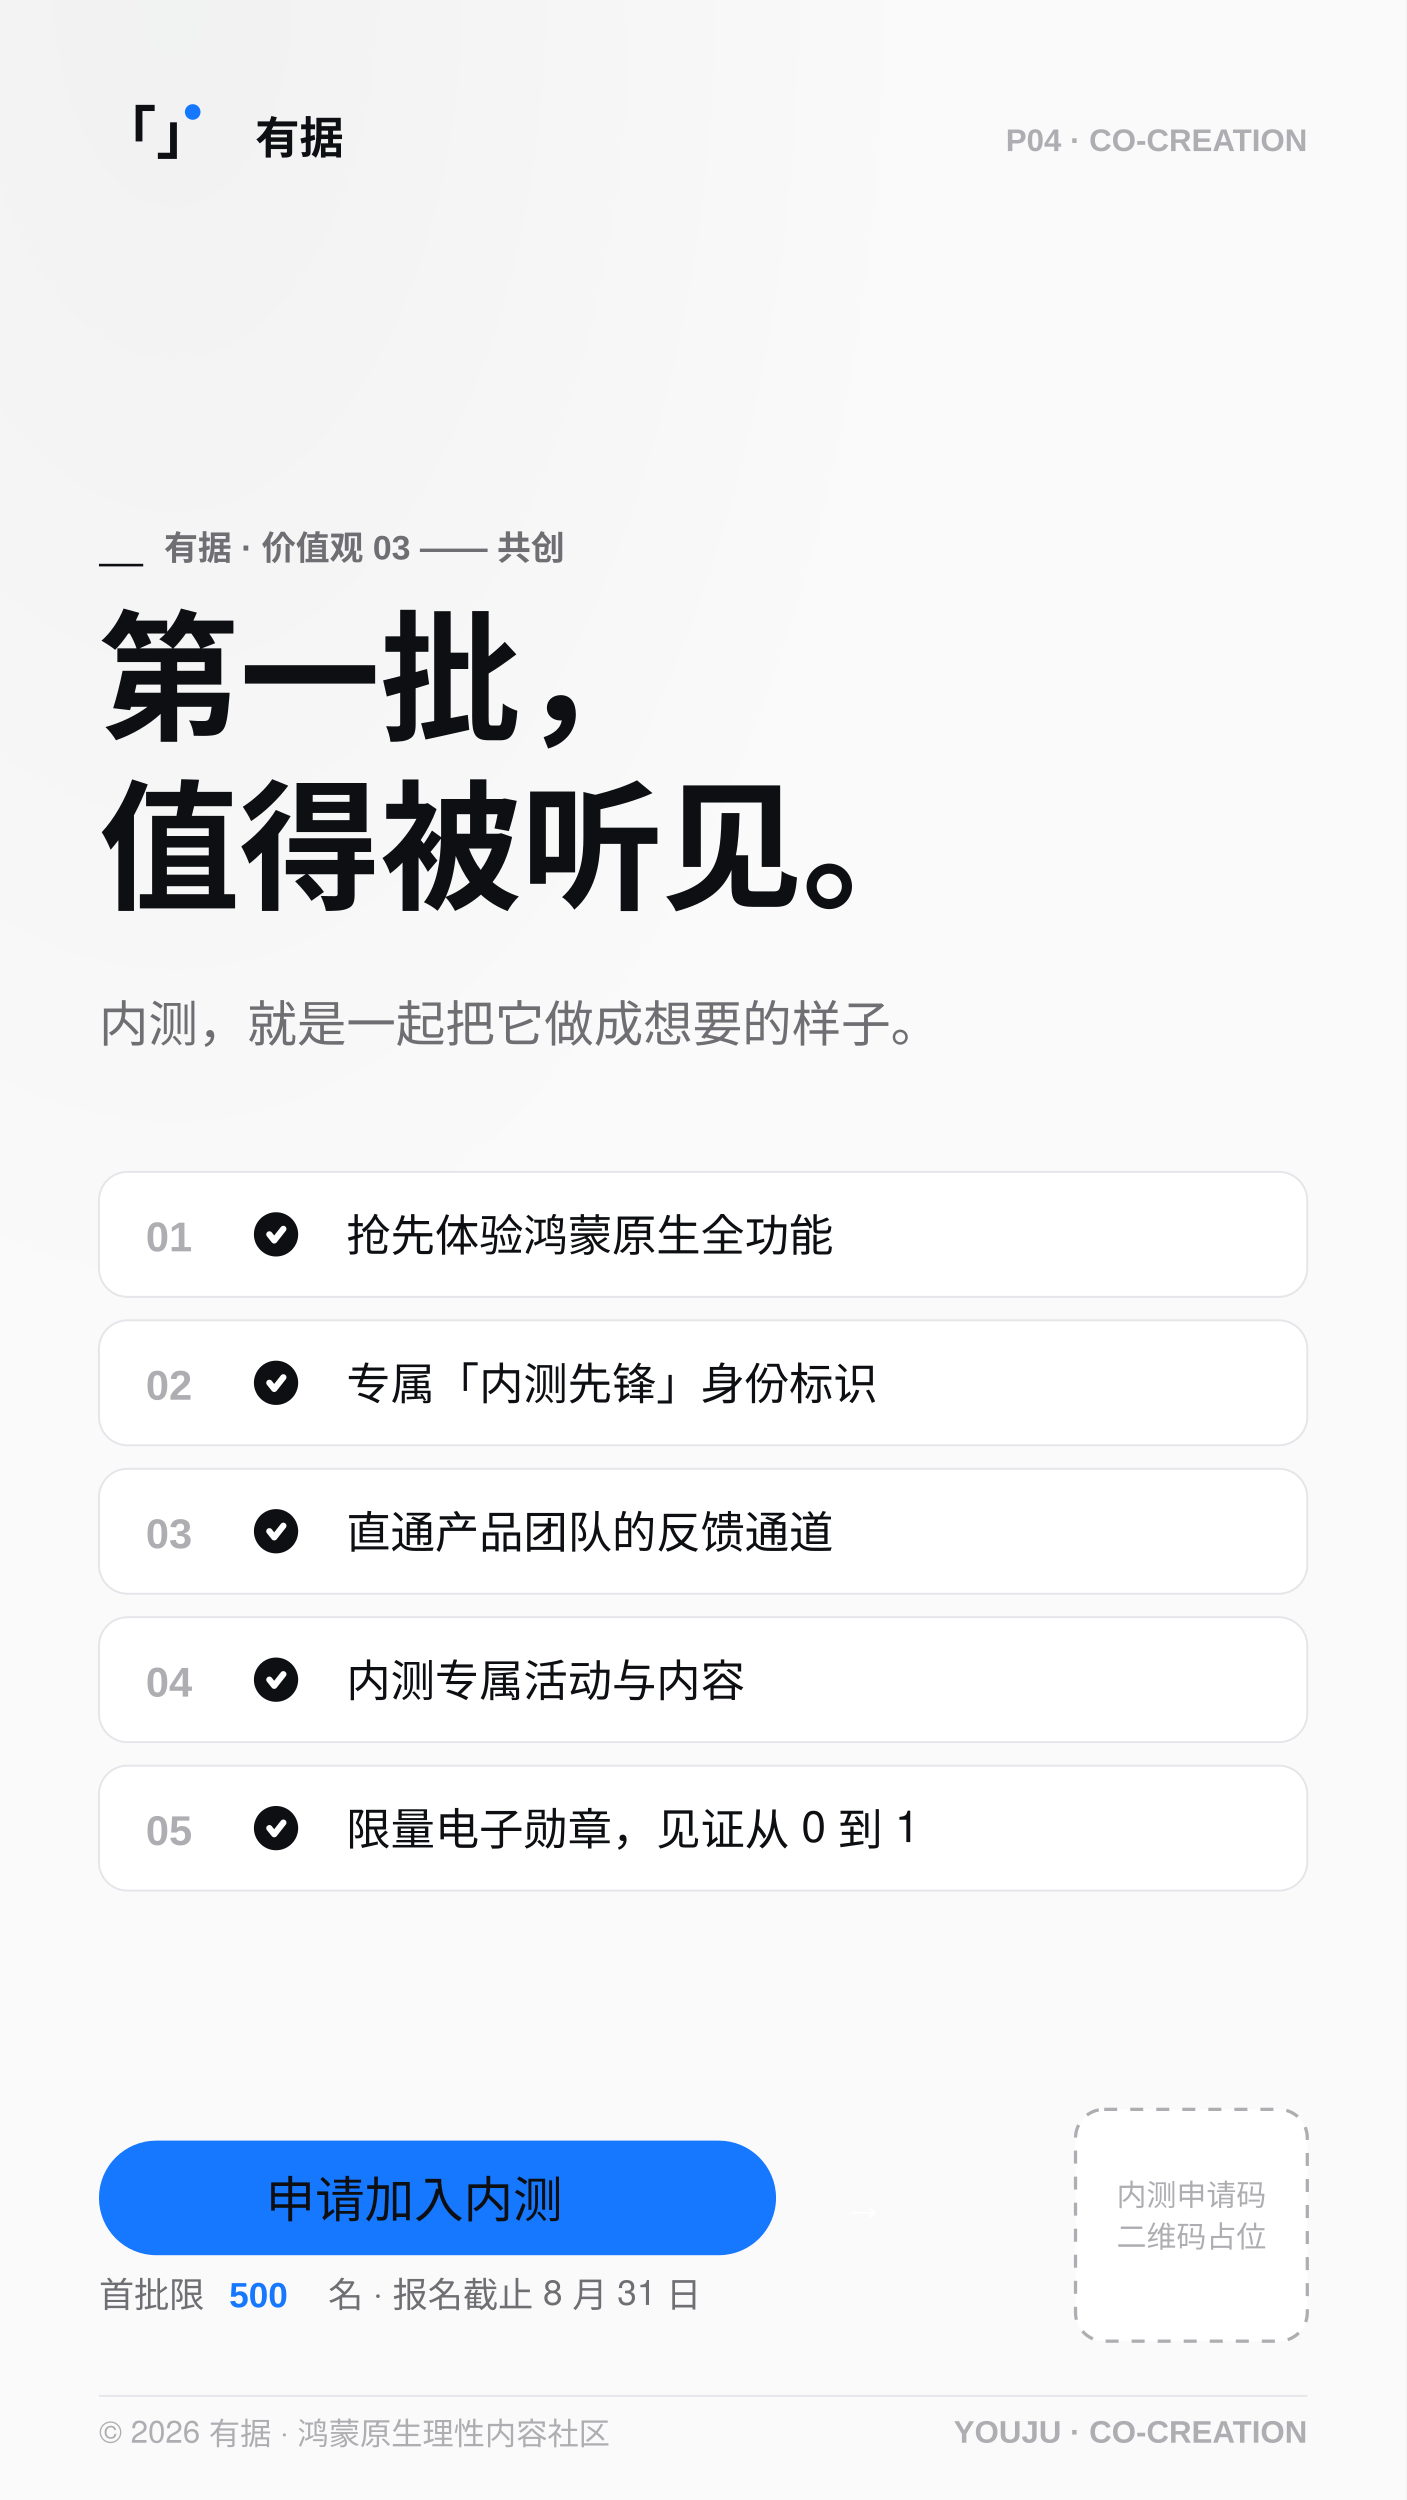
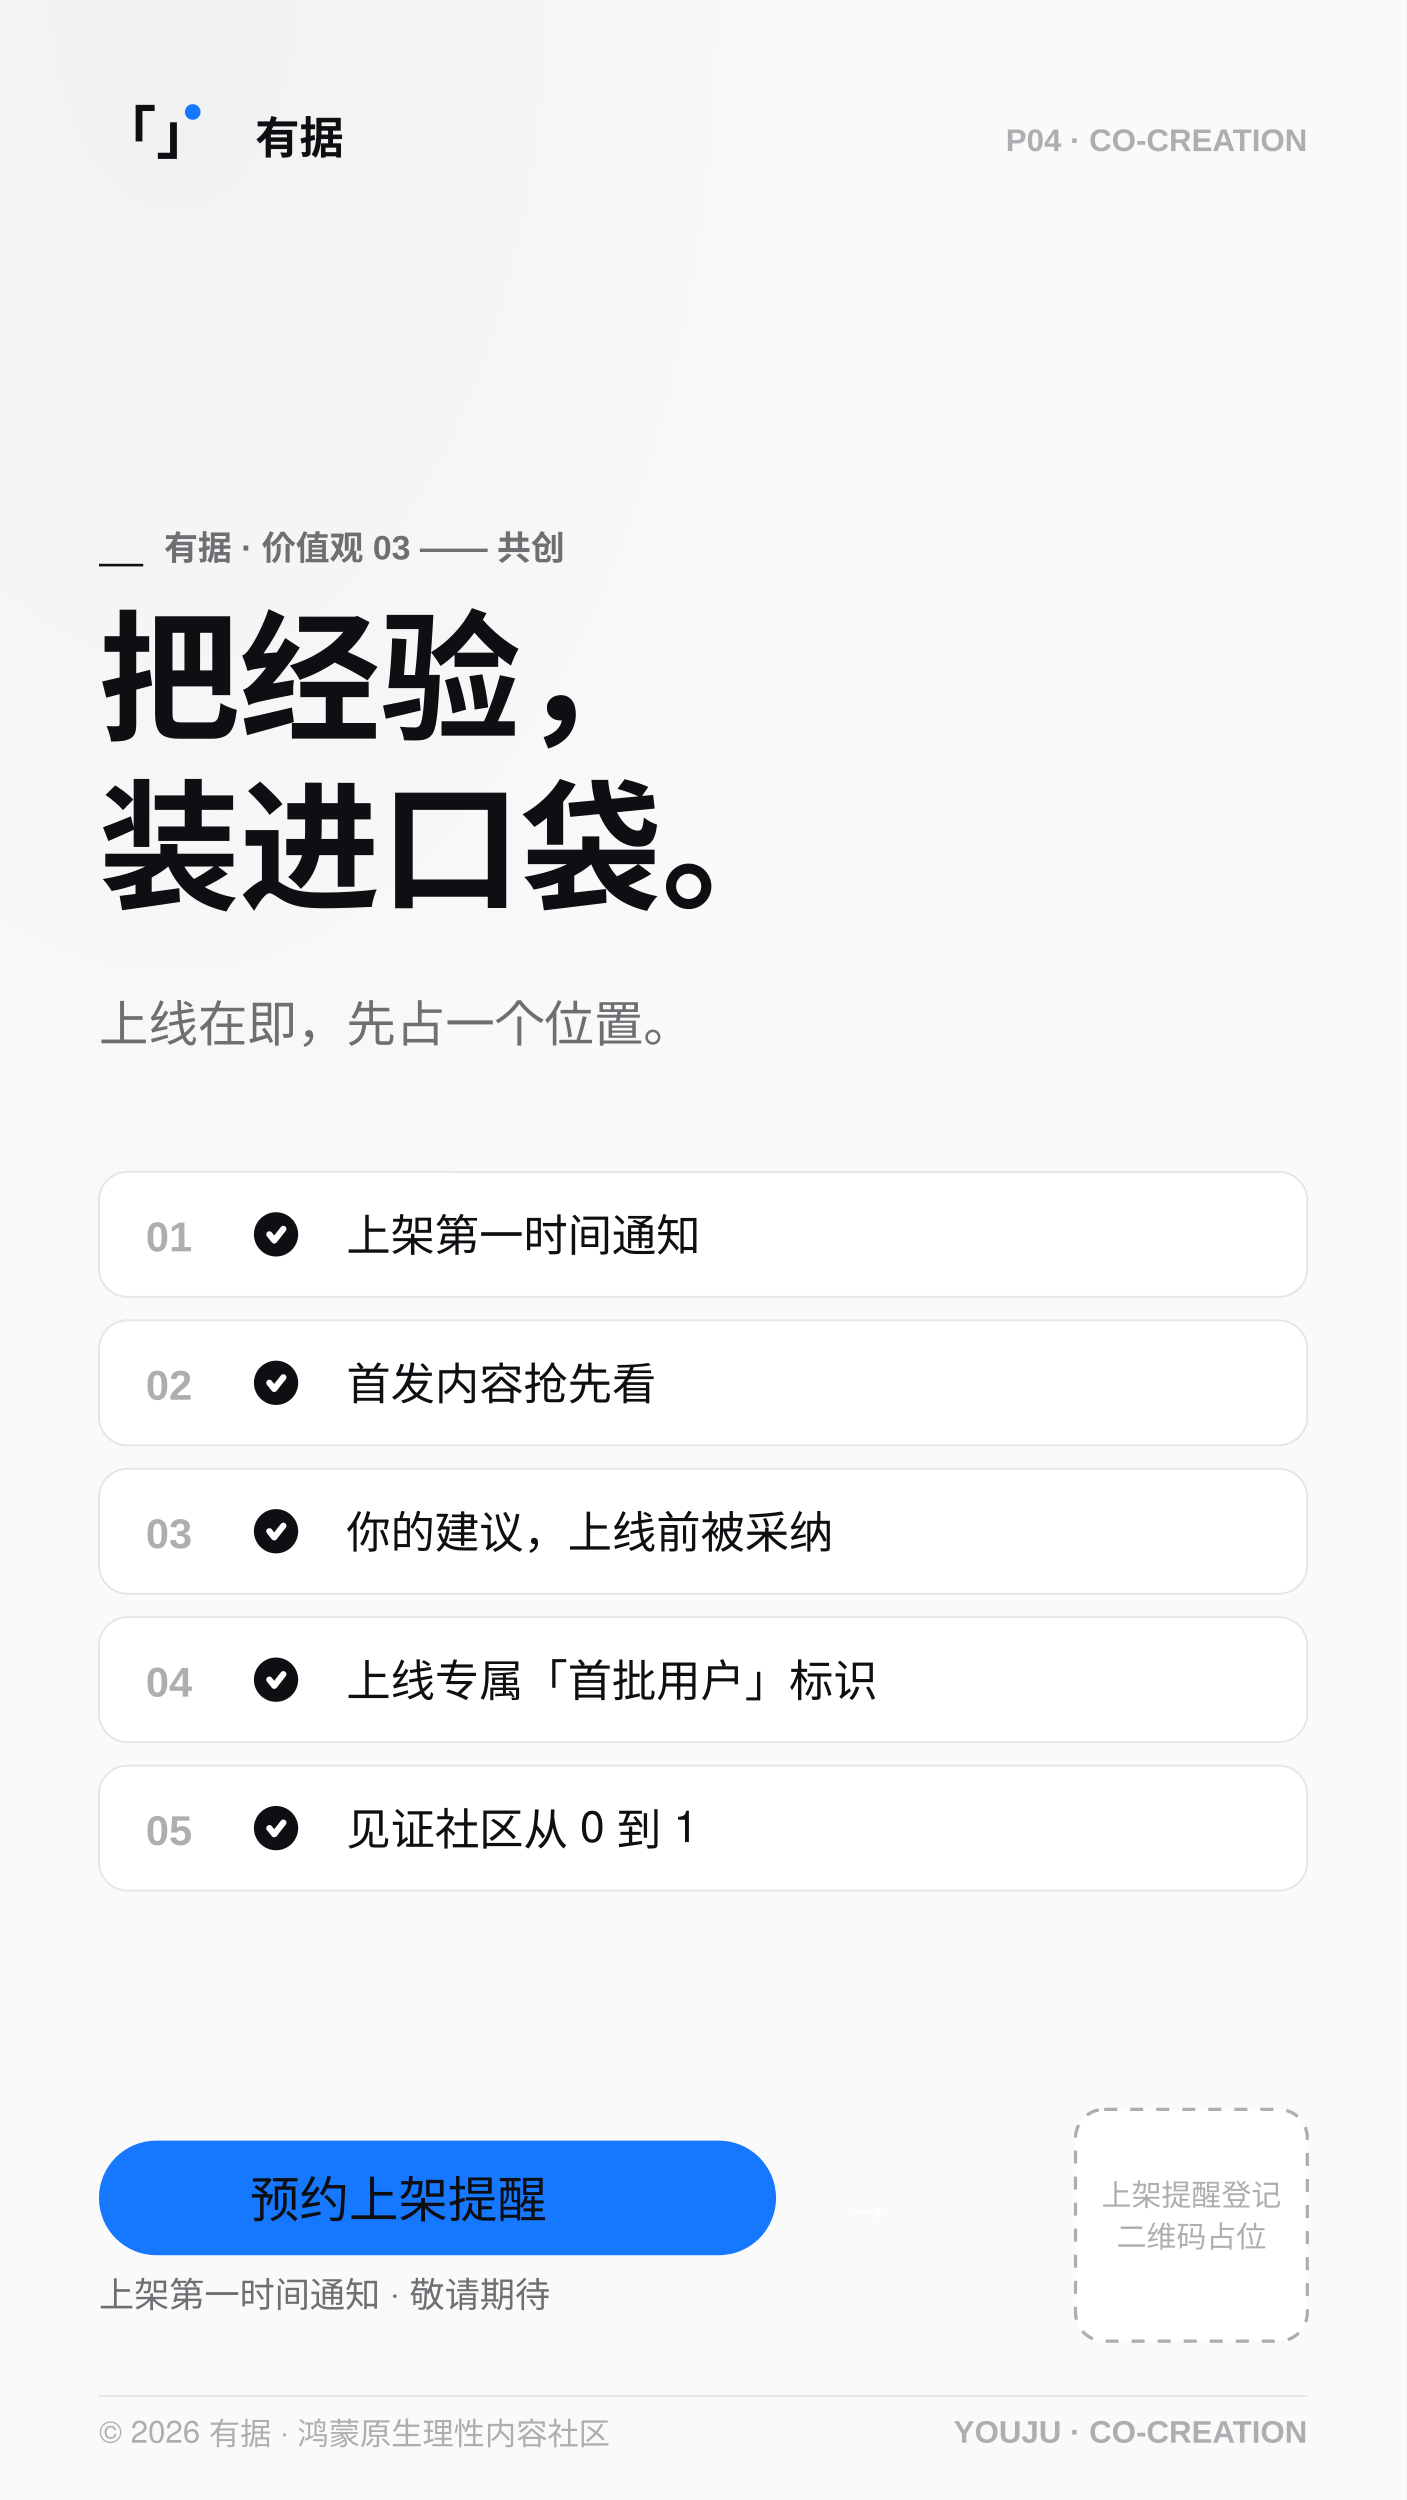
<svg xmlns="http://www.w3.org/2000/svg" width="1080" height="1920" viewBox="0 0 1080 1920">
  <rect width="1080" height="1920" fill="#FAFAFA" />
  <rect width="1080" height="1920" fill="url(#g)" opacity="1" />
  <defs>
    <radialGradient id="g" cx="12%" cy="0%" r="90%">
      <stop offset="0%" stop-color="#0D0F12" stop-opacity="0.035" />
      <stop offset="60%" stop-color="#0D0F12" stop-opacity="0" />
    </radialGradient>
  </defs>
  <g>
    <g>
      <text x="76" y="118" font-family="Songti SC, Noto Serif SC, serif" font-size="44" font-weight="900" fill="#0D0F12" text-anchor="start">「」</text>
      <circle cx="148" cy="86" r="6" fill="#1677FF" />
      <text x="196" y="118" font-family="Songti SC, Noto Serif SC, serif" font-size="34" font-weight="700" fill="#0D0F12" text-anchor="start">有据</text>
      <text x="1004" y="116" font-family="&quot;Helvetica Neue&quot;, Arial, sans-serif" font-size="24" font-weight="600" fill="#AEAEB2" text-anchor="end">P04 · CO-CREATION</text>
    </g>
    <g>
      <line x1="76" y1="434" x2="110" y2="434" stroke="#0D0F12" stroke-width="2" />
      <text x="126" y="430" font-family="&quot;Helvetica Neue&quot;, Arial, sans-serif" font-size="26" font-weight="600" fill="#6E6E73" text-anchor="start">有据 · 价值观 03 —— 共创</text>
    </g>
-     <text x="76" y="560" font-family="Songti SC, Noto Serif SC, serif" font-size="108" font-weight="900" fill="#0D0F12" text-anchor="start">第一批，</text>
-     <text x="76" y="690" font-family="Songti SC, Noto Serif SC, serif" font-size="108" font-weight="900" fill="#0D0F12" text-anchor="start">值得被听见。</text>
-     <text x="76" y="800" font-family="PingFang SC, Noto Sans SC, &quot;Helvetica Neue&quot;, sans-serif" font-size="38" font-weight="300" fill="#6E6E73" text-anchor="start">内测，就是一起把它做成想要的样子。</text>
+     <text x="76" y="560" font-family="Songti SC, Noto Serif SC, serif" font-size="108" font-weight="900" fill="#0D0F12" text-anchor="start">把经验，</text>
+     <text x="76" y="690" font-family="Songti SC, Noto Serif SC, serif" font-size="108" font-weight="900" fill="#0D0F12" text-anchor="start">装进口袋。</text>
+     <text x="76" y="800" font-family="PingFang SC, Noto Sans SC, &quot;Helvetica Neue&quot;, sans-serif" font-size="38" font-weight="300" fill="#6E6E73" text-anchor="start">上线在即，先占一个位置。</text>
    <g>
      <rect x="76" y="900" width="928" height="96" rx="22" fill="#FFFFFF" stroke="#E5E5EA" stroke-width="1.5" />
      <text x="112" y="961" font-family="&quot;Helvetica Neue&quot;, Arial, sans-serif" font-size="32" font-weight="800" fill="#AEAEB2" text-anchor="start">01</text>
      <circle cx="212" cy="948" r="17" fill="#0D0F12" />
      <path d="M206.857 948 l3.74 4.675 l7.013 -8.883" fill="none" stroke="#FFFFFF" stroke-width="4.76" stroke-linecap="round" stroke-linejoin="round" />
-       <text x="266" y="961" font-family="PingFang SC, Noto Sans SC, &quot;Helvetica Neue&quot;, sans-serif" font-size="34" font-weight="400" fill="#0D0F12" text-anchor="start">抢先体验鸿蒙原生全功能</text>
+       <text x="266" y="961" font-family="PingFang SC, Noto Sans SC, &quot;Helvetica Neue&quot;, sans-serif" font-size="34" font-weight="400" fill="#0D0F12" text-anchor="start">上架第一时间通知</text>
      <rect x="76" y="1014" width="928" height="96" rx="22" fill="#FFFFFF" stroke="#E5E5EA" stroke-width="1.5" />
      <text x="112" y="1075" font-family="&quot;Helvetica Neue&quot;, Arial, sans-serif" font-size="32" font-weight="800" fill="#AEAEB2" text-anchor="start">02</text>
      <circle cx="212" cy="1062" r="17" fill="#0D0F12" />
      <path d="M206.857 1062 l3.74 4.675 l7.013 -8.883" fill="none" stroke="#FFFFFF" stroke-width="4.76" stroke-linecap="round" stroke-linejoin="round" />
-       <text x="266" y="1075" font-family="PingFang SC, Noto Sans SC, &quot;Helvetica Neue&quot;, sans-serif" font-size="34" font-weight="400" fill="#0D0F12" text-anchor="start">专属「内测先锋」身份标识</text>
+       <text x="266" y="1075" font-family="PingFang SC, Noto Sans SC, &quot;Helvetica Neue&quot;, sans-serif" font-size="34" font-weight="400" fill="#0D0F12" text-anchor="start">首发内容抢先看</text>
      <rect x="76" y="1128" width="928" height="96" rx="22" fill="#FFFFFF" stroke="#E5E5EA" stroke-width="1.5" />
      <text x="112" y="1189" font-family="&quot;Helvetica Neue&quot;, Arial, sans-serif" font-size="32" font-weight="800" fill="#AEAEB2" text-anchor="start">03</text>
      <circle cx="212" cy="1176" r="17" fill="#0D0F12" />
      <path d="M206.857 1176 l3.74 4.675 l7.013 -8.883" fill="none" stroke="#FFFFFF" stroke-width="4.76" stroke-linecap="round" stroke-linejoin="round" />
-       <text x="266" y="1189" font-family="PingFang SC, Noto Sans SC, &quot;Helvetica Neue&quot;, sans-serif" font-size="34" font-weight="400" fill="#0D0F12" text-anchor="start">直通产品团队的反馈通道</text>
+       <text x="266" y="1189" font-family="PingFang SC, Noto Sans SC, &quot;Helvetica Neue&quot;, sans-serif" font-size="34" font-weight="400" fill="#0D0F12" text-anchor="start">你的建议，上线前被采纳</text>
      <rect x="76" y="1242" width="928" height="96" rx="22" fill="#FFFFFF" stroke="#E5E5EA" stroke-width="1.5" />
      <text x="112" y="1303" font-family="&quot;Helvetica Neue&quot;, Arial, sans-serif" font-size="32" font-weight="800" fill="#AEAEB2" text-anchor="start">04</text>
      <circle cx="212" cy="1290" r="17" fill="#0D0F12" />
      <path d="M206.857 1290 l3.74 4.675 l7.013 -8.883" fill="none" stroke="#FFFFFF" stroke-width="4.76" stroke-linecap="round" stroke-linejoin="round" />
-       <text x="266" y="1303" font-family="PingFang SC, Noto Sans SC, &quot;Helvetica Neue&quot;, sans-serif" font-size="34" font-weight="400" fill="#0D0F12" text-anchor="start">内测专属活动与内容</text>
+       <text x="266" y="1303" font-family="PingFang SC, Noto Sans SC, &quot;Helvetica Neue&quot;, sans-serif" font-size="34" font-weight="400" fill="#0D0F12" text-anchor="start">上线专属「首批用户」标识</text>
      <rect x="76" y="1356" width="928" height="96" rx="22" fill="#FFFFFF" stroke="#E5E5EA" stroke-width="1.5" />
      <text x="112" y="1417" font-family="&quot;Helvetica Neue&quot;, Arial, sans-serif" font-size="32" font-weight="800" fill="#AEAEB2" text-anchor="start">05</text>
      <circle cx="212" cy="1404" r="17" fill="#0D0F12" />
      <path d="M206.857 1404 l3.74 4.675 l7.013 -8.883" fill="none" stroke="#FFFFFF" stroke-width="4.76" stroke-linecap="round" stroke-linejoin="round" />
-       <text x="266" y="1417" font-family="PingFang SC, Noto Sans SC, &quot;Helvetica Neue&quot;, sans-serif" font-size="34" font-weight="400" fill="#0D0F12" text-anchor="start">限量电子勋章，见证从 0 到 1</text>
+       <text x="266" y="1417" font-family="PingFang SC, Noto Sans SC, &quot;Helvetica Neue&quot;, sans-serif" font-size="34" font-weight="400" fill="#0D0F12" text-anchor="start">见证社区从 0 到 1</text>
    </g>
    <g>
      <g>
        <rect x="76" y="1644" width="520" height="88" rx="44" fill="#1677FF" stroke="none" stroke-width="0" />
-         <text x="204" y="1703" font-family="PingFang SC, Noto Sans SC, &quot;Helvetica Neue&quot;, sans-serif" font-size="38" font-weight="500" fill="#0D0F12" text-anchor="start">申请加入内测</text>
-         <text x="646" y="1705" font-family="&quot;Helvetica Neue&quot;, Arial, sans-serif" font-size="34" font-weight="600" fill="#FFFFFF" text-anchor="start">→</text>
+         <text x="192" y="1703" font-family="PingFang SC, Noto Sans SC, &quot;Helvetica Neue&quot;, sans-serif" font-size="38" font-weight="500" fill="#0D0F12" text-anchor="start">预约上架提醒</text>
+         <text x="650" y="1705" font-family="&quot;Helvetica Neue&quot;, Arial, sans-serif" font-size="34" font-weight="600" fill="#FFFFFF" text-anchor="start">→</text>
      </g>
      <g>
-         <text x="76" y="1772" font-family="PingFang SC, Noto Sans SC, &quot;Helvetica Neue&quot;, sans-serif" font-size="27" font-weight="400" fill="#6E6E73" text-anchor="start">首批限 </text>
-         <text x="176" y="1772" font-family="&quot;Helvetica Neue&quot;, Arial, sans-serif" font-size="27" font-weight="800" fill="#1677FF" text-anchor="start">500</text>
-         <text x="252" y="1772" font-family="PingFang SC, Noto Sans SC, &quot;Helvetica Neue&quot;, sans-serif" font-size="27" font-weight="400" fill="#6E6E73" text-anchor="start"> 名 · 报名截止 8 月 31 日</text>
+         <text x="76" y="1772" font-family="PingFang SC, Noto Sans SC, &quot;Helvetica Neue&quot;, sans-serif" font-size="27" font-weight="400" fill="#6E6E73" text-anchor="start">上架第一时间通知 · 敬请期待</text>
      </g>
      <g>
        <rect x="826" y="1620" width="178" height="178" rx="22" fill="#FFFFFF" stroke="#AEAEB2" stroke-width="2.5" stroke-dasharray="10 10" />
-         <text x="915" y="1694" font-family="PingFang SC, Noto Sans SC, &quot;Helvetica Neue&quot;, sans-serif" font-size="23" font-weight="400" fill="#AEAEB2" text-anchor="middle">内测申请码</text>
+         <text x="915" y="1694" font-family="PingFang SC, Noto Sans SC, &quot;Helvetica Neue&quot;, sans-serif" font-size="23" font-weight="400" fill="#AEAEB2" text-anchor="middle">上架提醒登记</text>
        <text x="915" y="1726" font-family="PingFang SC, Noto Sans SC, &quot;Helvetica Neue&quot;, sans-serif" font-size="23" font-weight="400" fill="#AEAEB2" text-anchor="middle">二维码占位</text>
      </g>
      <g>
        <line x1="76" y1="1840" x2="1004" y2="1840" stroke="#E5E5EA" stroke-width="1.5" />
        <text x="76" y="1876" font-family="PingFang SC, Noto Sans SC, &quot;Helvetica Neue&quot;, sans-serif" font-size="24" font-weight="400" fill="#AEAEB2" text-anchor="start">© 2026 有据 · 鸿蒙原生理性内容社区</text>
        <text x="1004" y="1876" font-family="&quot;Helvetica Neue&quot;, Arial, sans-serif" font-size="24" font-weight="600" fill="#AEAEB2" text-anchor="end">YOUJU · CO-CREATION</text>
      </g>
    </g>
  </g>
</svg>
